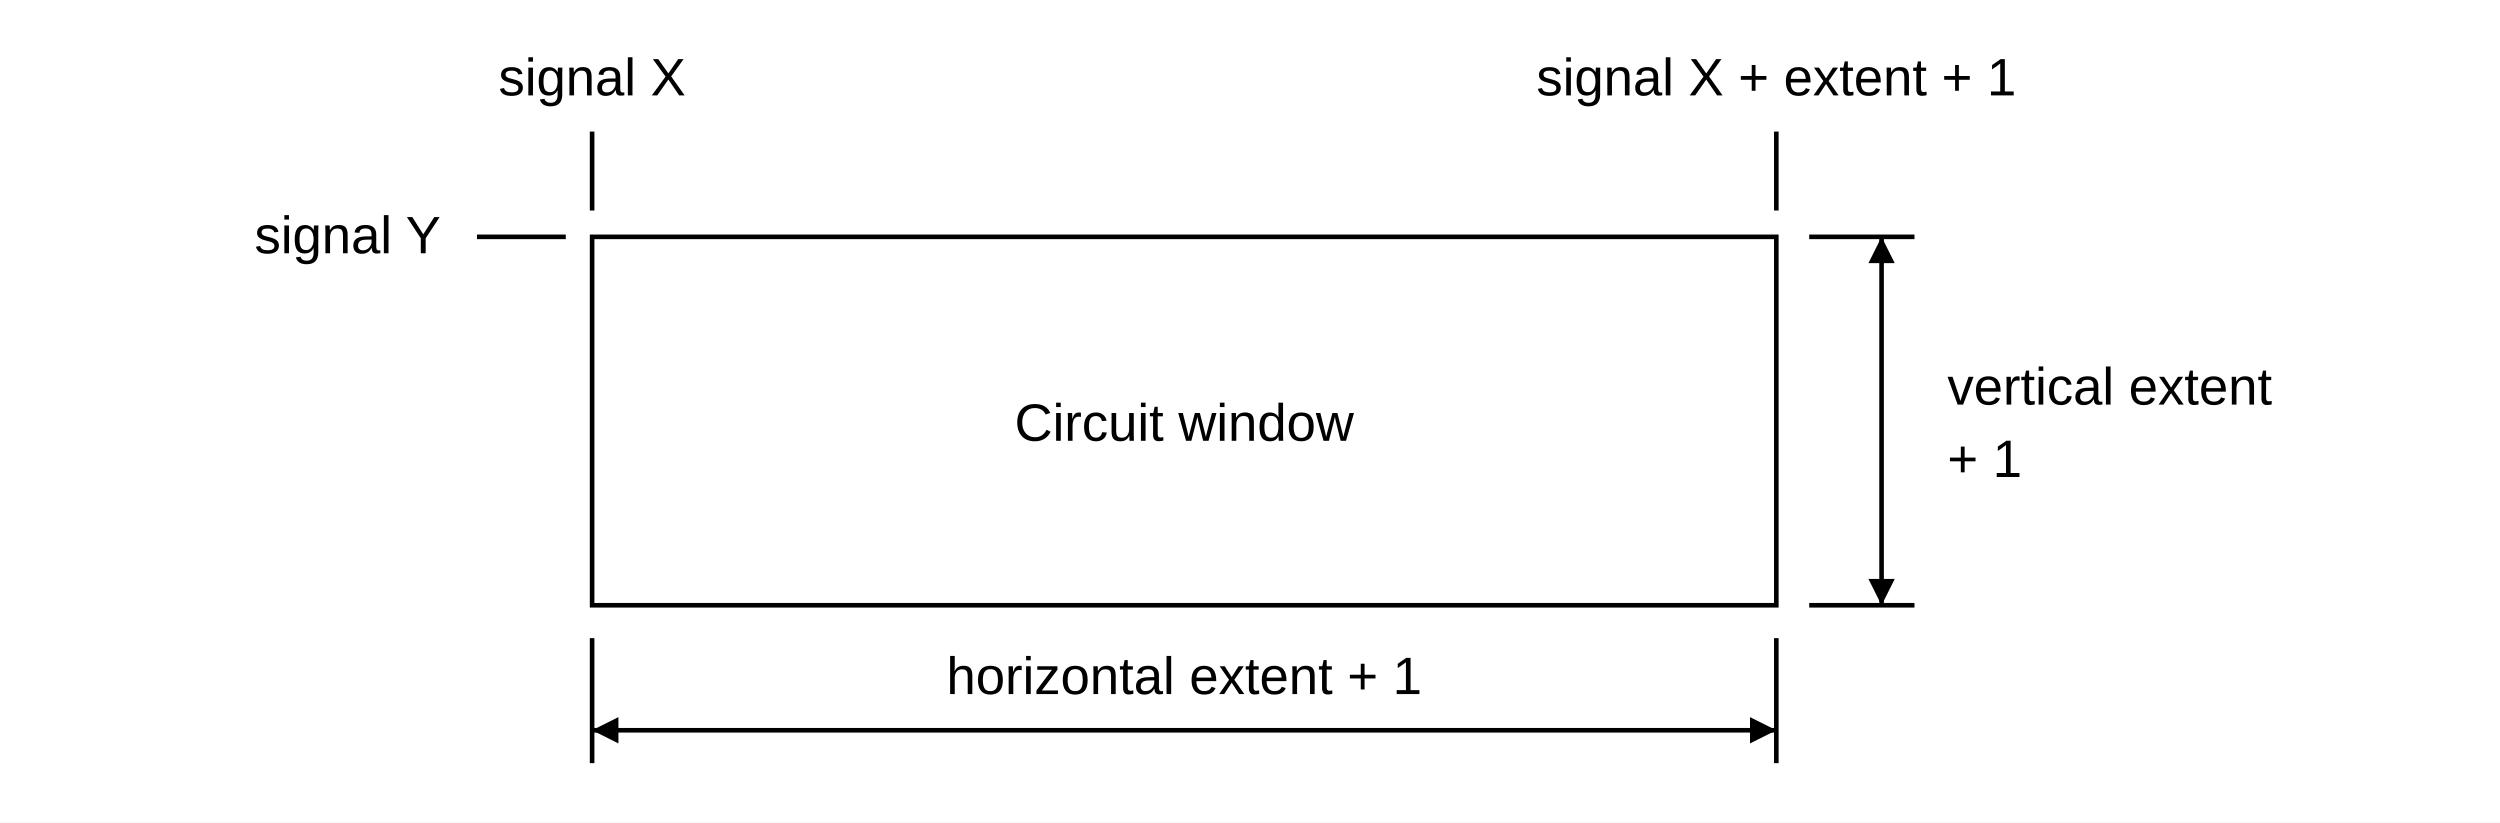
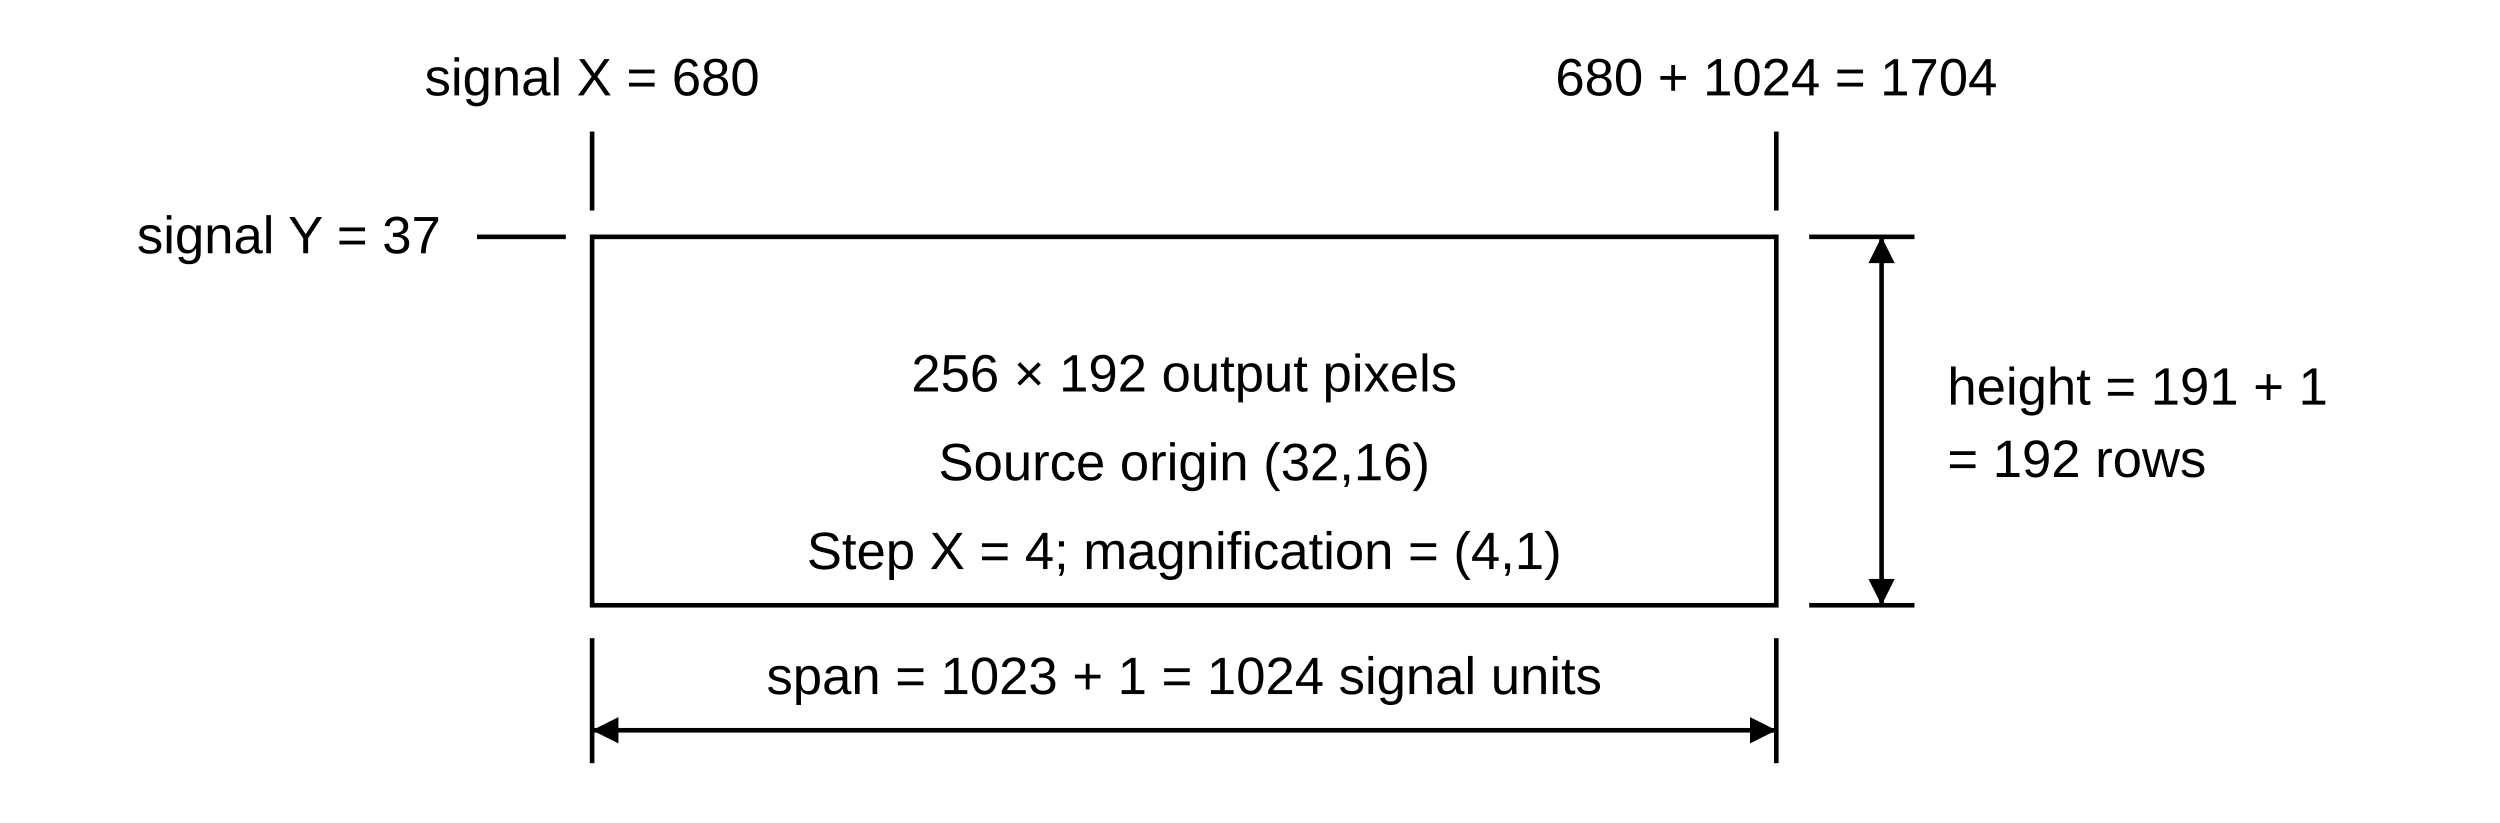
<svg xmlns="http://www.w3.org/2000/svg" viewBox="0 0 760 250" role="img" aria-labelledby="window-title window-desc">
  <defs>
    <marker id="window-dimension-start" markerWidth="8" markerHeight="8" refX="0" refY="4" orient="auto" markerUnits="userSpaceOnUse">
      <path d="M 8 0 L 0 4 L 8 8 Z" fill="#000" />
    </marker>
    <marker id="window-dimension-end" markerWidth="8" markerHeight="8" refX="8" refY="4" orient="auto" markerUnits="userSpaceOnUse">
      <path d="M 0 0 L 8 4 L 0 8 Z" fill="#000" />
    </marker>
  </defs>
  <rect width="760" height="250" fill="#fff" />
  <g fill="none" stroke="#000" stroke-width="1.4">
    <rect x="180" y="72" width="360" height="112" />
    <path d="M 180 40 V 64 M 540 40 V 64 M 145 72 H 172" />
    <path d="M 180 194 V 232 M 540 194 V 232 M 550 72 H 582 M 550 184 H 582" />
    <path d="M 180 222 H 540" marker-start="url(#window-dimension-start)" marker-end="url(#window-dimension-end)" />
    <path d="M 572 72 V 184" marker-start="url(#window-dimension-start)" marker-end="url(#window-dimension-end)" />
  </g>
  <g fill="#000" font-family="Arial, Helvetica, sans-serif" font-size="16">
-     <text x="180" y="29" text-anchor="middle">signal X</text>
-     <text x="540" y="29" text-anchor="middle">signal X + extent + 1</text>
-     <text x="134" y="77" text-anchor="end">signal Y</text>
-     <text x="360" y="134" text-anchor="middle">Circuit window</text>
-     <text x="360" y="211" text-anchor="middle">horizontal extent + 1</text>
-     <text x="592" y="123">vertical extent</text>
-     <text x="592" y="145">+ 1</text>
+     <text x="180" y="29" text-anchor="middle">signal X = 680</text>
+     <text x="540" y="29" text-anchor="middle">680 + 1024 = 1704</text>
+     <text x="134" y="77" text-anchor="end">signal Y = 37</text>
+     <text x="360" y="119" text-anchor="middle">256 × 192 output pixels</text>
+     <text x="360" y="146" text-anchor="middle">Source origin (32,16)</text>
+     <text x="360" y="173" text-anchor="middle">Step X = 4; magnification = (4,1)</text>
+     <text x="360" y="211" text-anchor="middle">span = 1023 + 1 = 1024 signal units</text>
+     <text x="592" y="123">height = 191 + 1</text>
+     <text x="592" y="145">= 192 rows</text>
  </g>
</svg>
